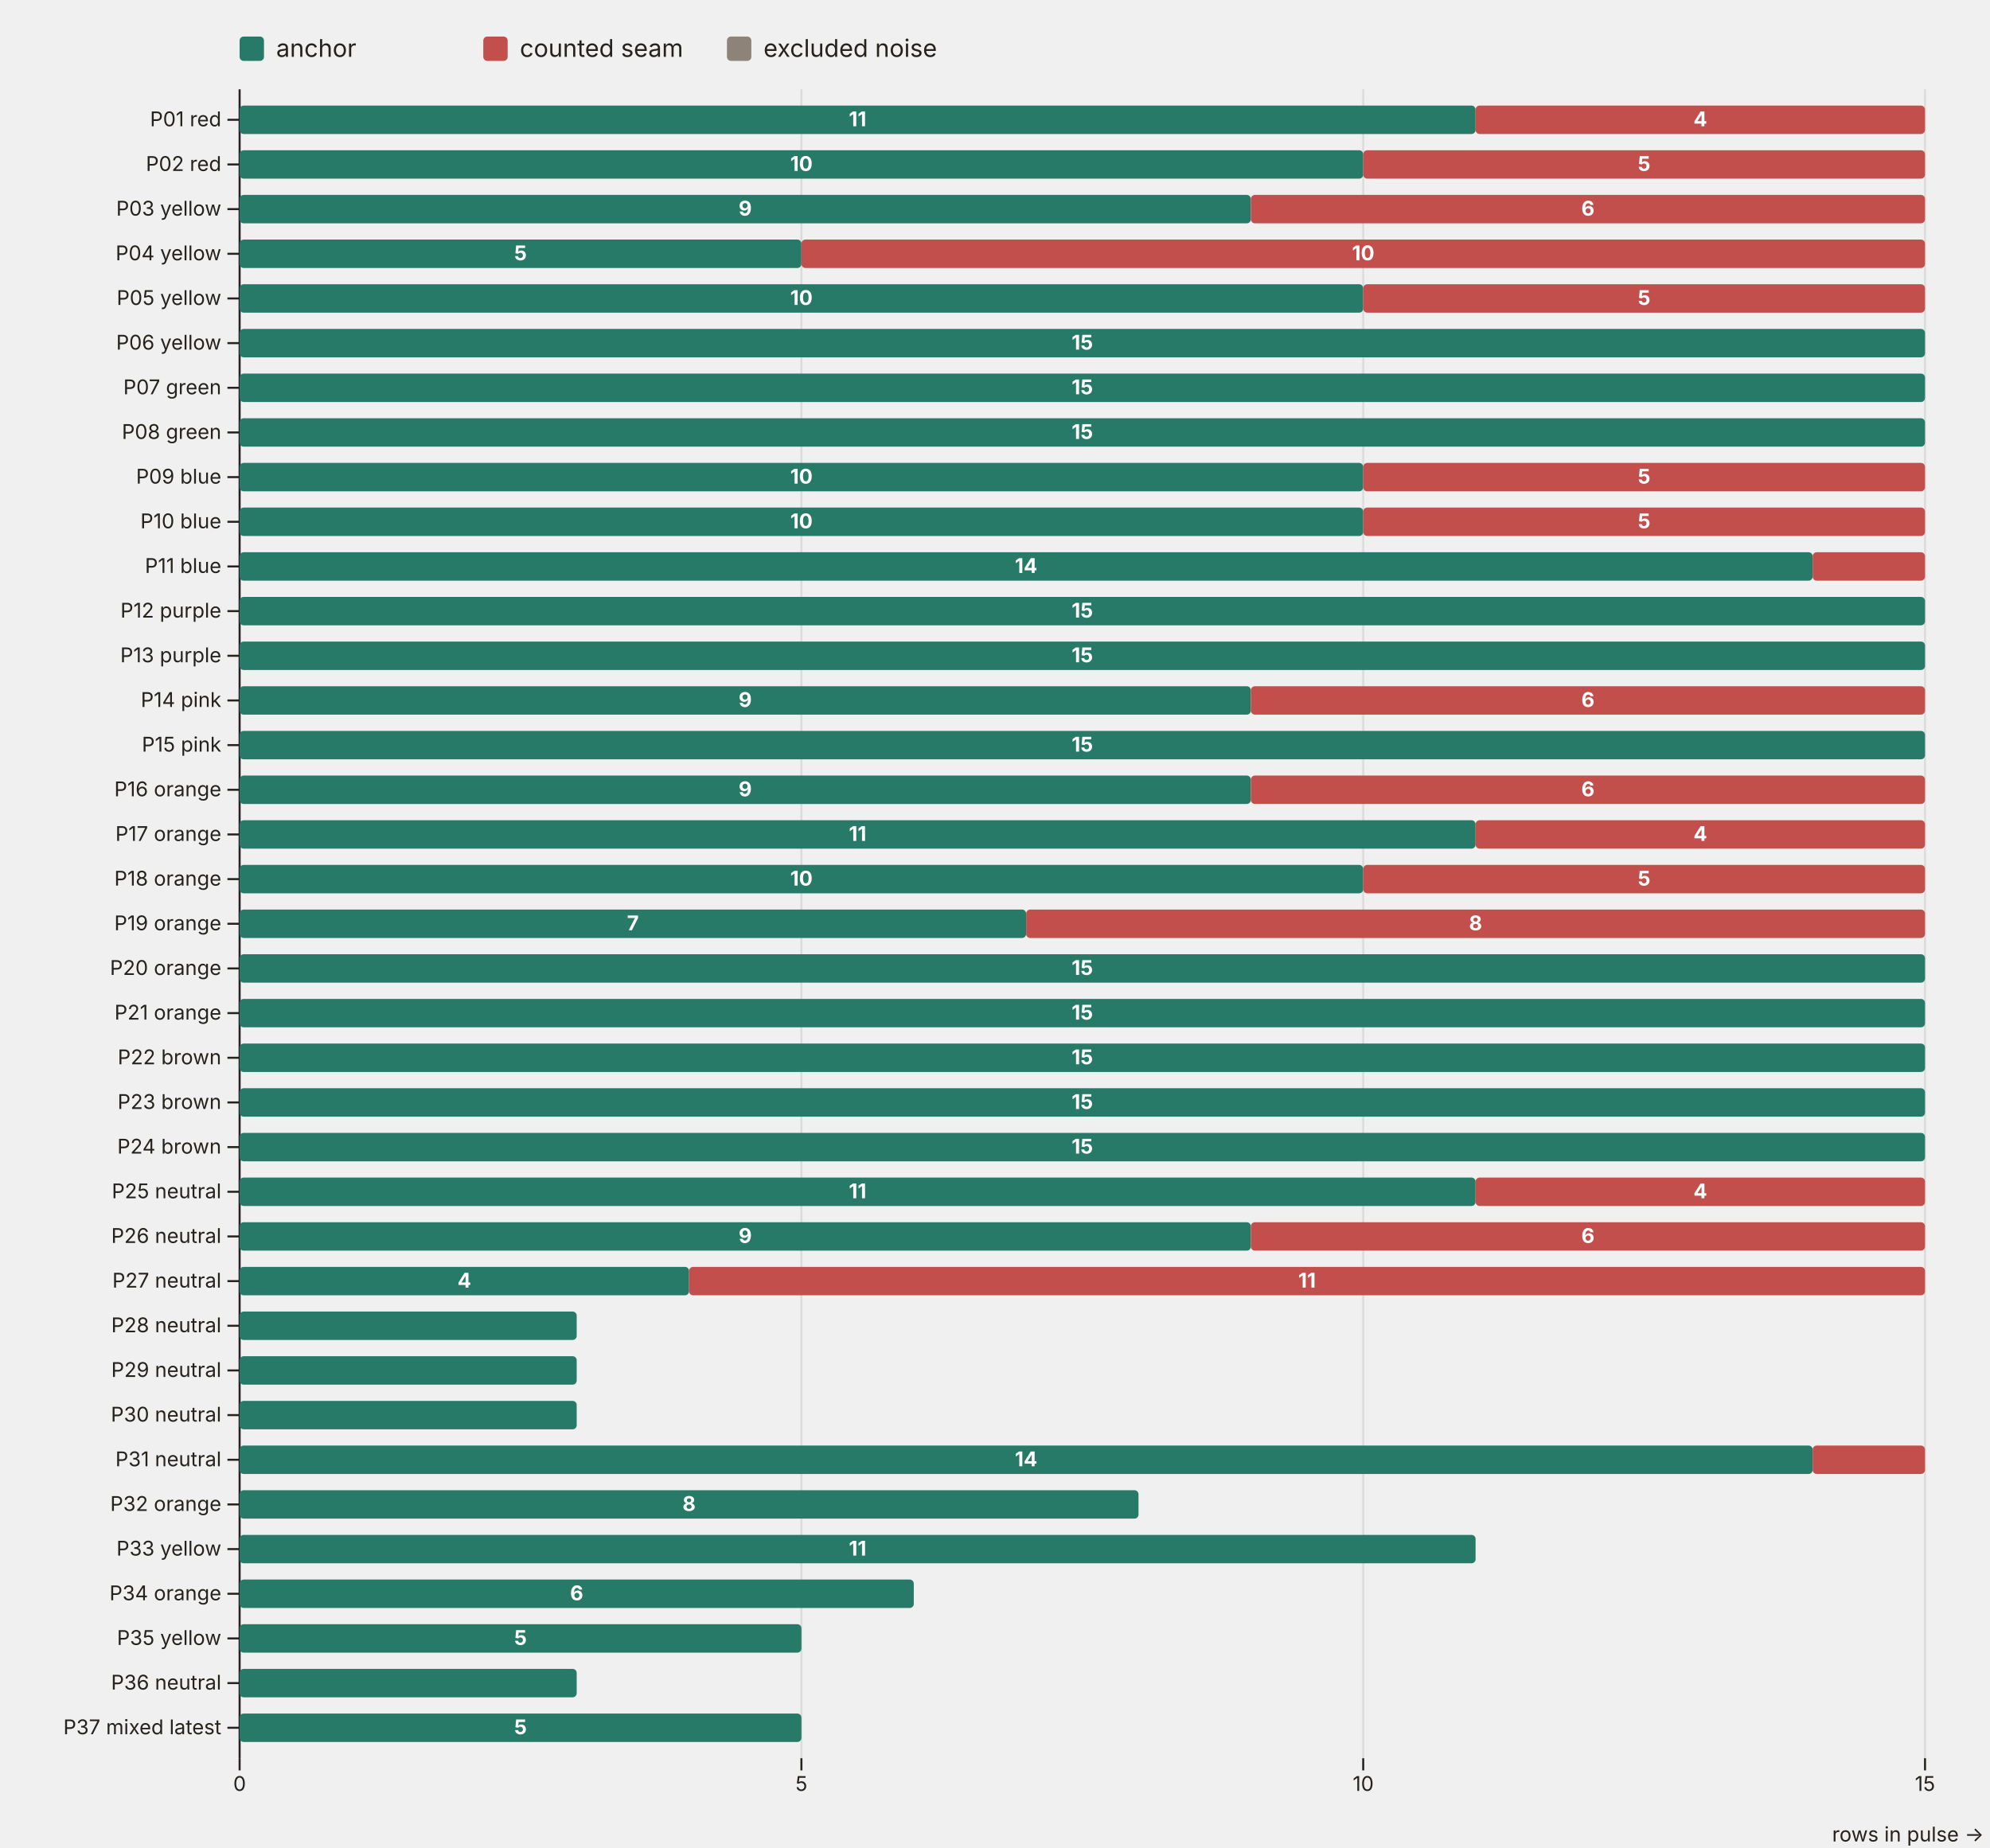
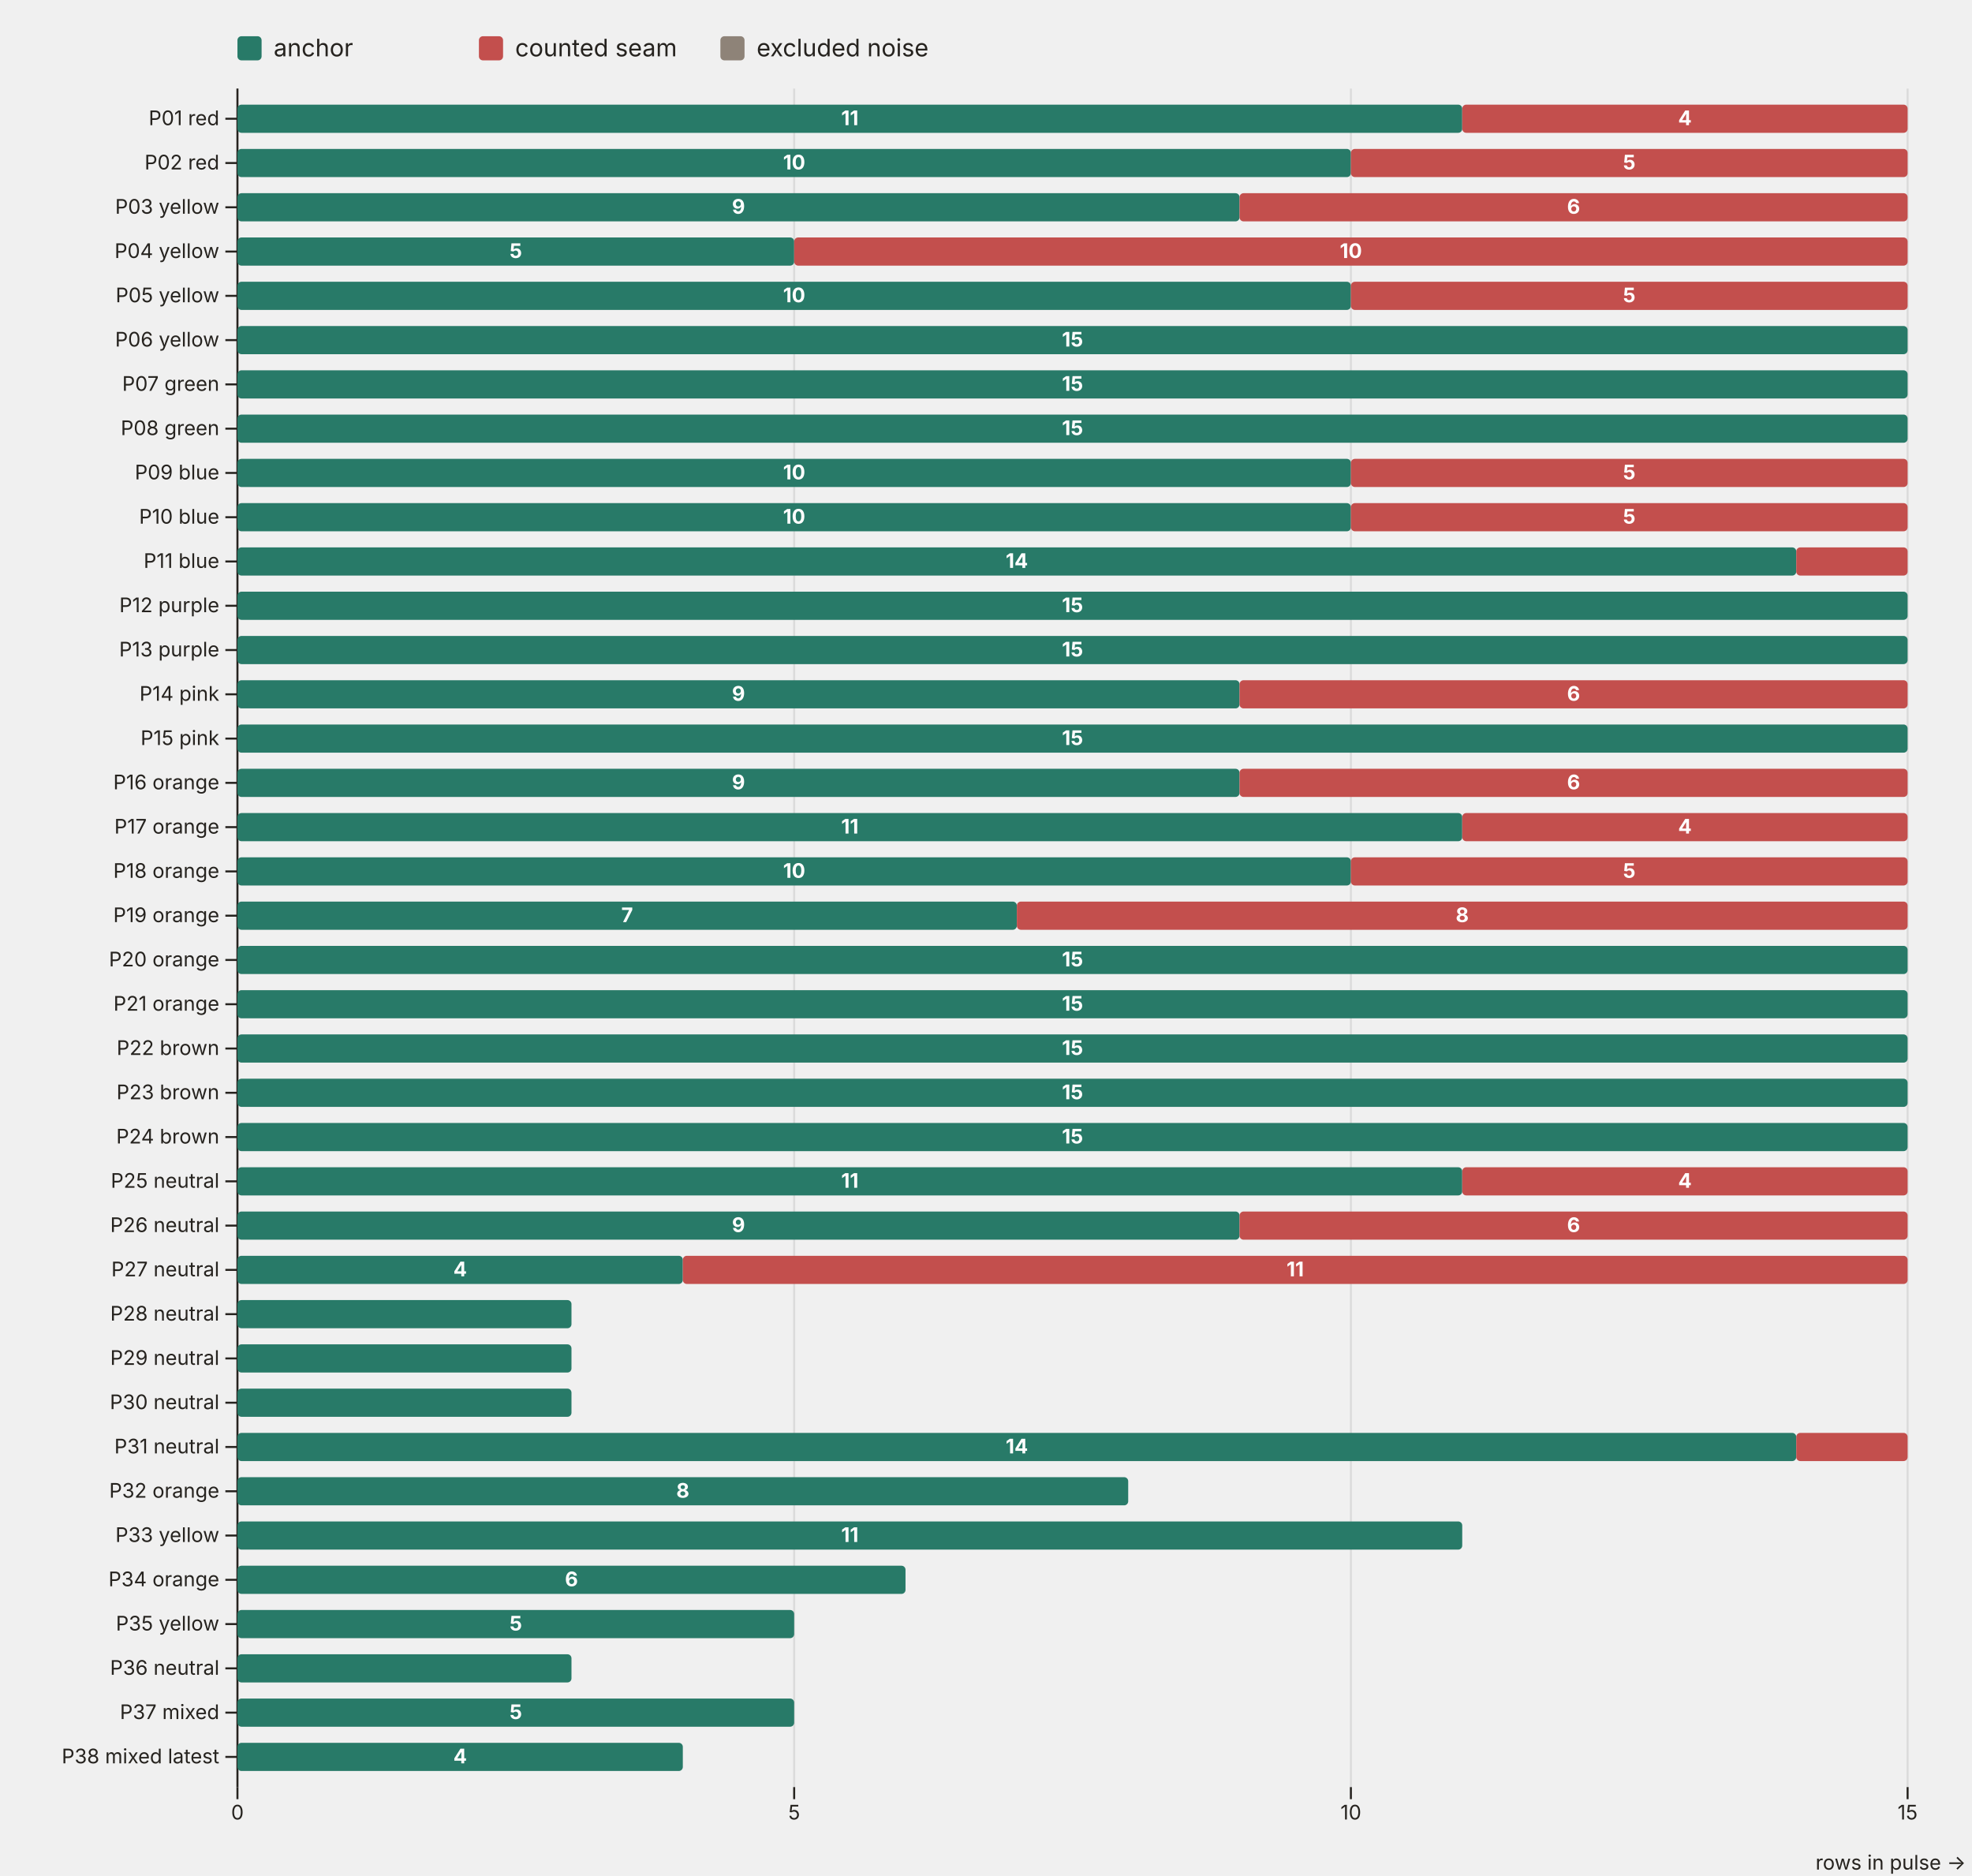
- <svg xmlns="http://www.w3.org/2000/svg" class="huey-eval-pulse-stack" fill="currentColor" font-family="system-ui, sans-serif" font-size="10" text-anchor="middle" width="980" height="910" viewBox="0 0 980 910" style="background: rgb(246, 245, 242); color: rgb(38, 35, 31); font-family: Inter, Arial, sans-serif;" role="img" aria-labelledby="title desc">
+ <svg xmlns="http://www.w3.org/2000/svg" class="huey-eval-pulse-stack" fill="currentColor" font-family="system-ui, sans-serif" font-size="10" text-anchor="middle" width="980" height="932" viewBox="0 0 980 932" style="background: rgb(246, 245, 242); color: rgb(38, 35, 31); font-family: Inter, Arial, sans-serif;" role="img" aria-labelledby="title desc">
  <style>:where(.huey-eval-pulse-stack) {
  --plot-background: white;
  display: block;
  height: auto;
  height: intrinsic;
  max-width: 100%;
}
:where(.huey-eval-pulse-stack text),
:where(.huey-eval-pulse-stack tspan) {
  white-space: pre;
}</style>
  <g aria-label="y-axis tick" aria-hidden="true" fill="none" stroke="currentColor" transform="translate(0,10)">
    <path transform="translate(118,49)" d="M0,0L-6,0" />
    <path transform="translate(118,71)" d="M0,0L-6,0" />
    <path transform="translate(118,93)" d="M0,0L-6,0" />
    <path transform="translate(118,115)" d="M0,0L-6,0" />
    <path transform="translate(118,137)" d="M0,0L-6,0" />
    <path transform="translate(118,159)" d="M0,0L-6,0" />
    <path transform="translate(118,181)" d="M0,0L-6,0" />
    <path transform="translate(118,203)" d="M0,0L-6,0" />
    <path transform="translate(118,225)" d="M0,0L-6,0" />
    <path transform="translate(118,247)" d="M0,0L-6,0" />
    <path transform="translate(118,269)" d="M0,0L-6,0" />
    <path transform="translate(118,291)" d="M0,0L-6,0" />
    <path transform="translate(118,313)" d="M0,0L-6,0" />
    <path transform="translate(118,335)" d="M0,0L-6,0" />
    <path transform="translate(118,357)" d="M0,0L-6,0" />
    <path transform="translate(118,379)" d="M0,0L-6,0" />
    <path transform="translate(118,401)" d="M0,0L-6,0" />
    <path transform="translate(118,423)" d="M0,0L-6,0" />
    <path transform="translate(118,445)" d="M0,0L-6,0" />
    <path transform="translate(118,467)" d="M0,0L-6,0" />
    <path transform="translate(118,489)" d="M0,0L-6,0" />
    <path transform="translate(118,511)" d="M0,0L-6,0" />
    <path transform="translate(118,533)" d="M0,0L-6,0" />
    <path transform="translate(118,555)" d="M0,0L-6,0" />
    <path transform="translate(118,577)" d="M0,0L-6,0" />
    <path transform="translate(118,599)" d="M0,0L-6,0" />
    <path transform="translate(118,621)" d="M0,0L-6,0" />
    <path transform="translate(118,643)" d="M0,0L-6,0" />
    <path transform="translate(118,665)" d="M0,0L-6,0" />
    <path transform="translate(118,687)" d="M0,0L-6,0" />
    <path transform="translate(118,709)" d="M0,0L-6,0" />
    <path transform="translate(118,731)" d="M0,0L-6,0" />
    <path transform="translate(118,753)" d="M0,0L-6,0" />
    <path transform="translate(118,775)" d="M0,0L-6,0" />
    <path transform="translate(118,797)" d="M0,0L-6,0" />
    <path transform="translate(118,819)" d="M0,0L-6,0" />
    <path transform="translate(118,841)" d="M0,0L-6,0" />
+     <path transform="translate(118,863)" d="M0,0L-6,0" />
  </g>
  <g aria-label="y-axis tick label" text-anchor="end" transform="translate(-9,10)">
    <text y="0.32em" transform="translate(118,49)">P01 red</text>
    <text y="0.32em" transform="translate(118,71)">P02 red</text>
    <text y="0.32em" transform="translate(118,93)">P03 yellow</text>
    <text y="0.32em" transform="translate(118,115)">P04 yellow</text>
    <text y="0.32em" transform="translate(118,137)">P05 yellow</text>
    <text y="0.32em" transform="translate(118,159)">P06 yellow</text>
    <text y="0.32em" transform="translate(118,181)">P07 green</text>
    <text y="0.32em" transform="translate(118,203)">P08 green</text>
    <text y="0.32em" transform="translate(118,225)">P09 blue</text>
    <text y="0.32em" transform="translate(118,247)">P10 blue</text>
    <text y="0.32em" transform="translate(118,269)">P11 blue</text>
    <text y="0.32em" transform="translate(118,291)">P12 purple</text>
    <text y="0.32em" transform="translate(118,313)">P13 purple</text>
    <text y="0.32em" transform="translate(118,335)">P14 pink</text>
    <text y="0.32em" transform="translate(118,357)">P15 pink</text>
    <text y="0.32em" transform="translate(118,379)">P16 orange</text>
    <text y="0.32em" transform="translate(118,401)">P17 orange</text>
    <text y="0.32em" transform="translate(118,423)">P18 orange</text>
    <text y="0.32em" transform="translate(118,445)">P19 orange</text>
    <text y="0.32em" transform="translate(118,467)">P20 orange</text>
    <text y="0.32em" transform="translate(118,489)">P21 orange</text>
    <text y="0.32em" transform="translate(118,511)">P22 brown</text>
    <text y="0.32em" transform="translate(118,533)">P23 brown</text>
    <text y="0.32em" transform="translate(118,555)">P24 brown</text>
    <text y="0.32em" transform="translate(118,577)">P25 neutral</text>
    <text y="0.32em" transform="translate(118,599)">P26 neutral</text>
    <text y="0.32em" transform="translate(118,621)">P27 neutral</text>
    <text y="0.32em" transform="translate(118,643)">P28 neutral</text>
    <text y="0.32em" transform="translate(118,665)">P29 neutral</text>
    <text y="0.32em" transform="translate(118,687)">P30 neutral</text>
    <text y="0.32em" transform="translate(118,709)">P31 neutral</text>
    <text y="0.32em" transform="translate(118,731)">P32 orange</text>
    <text y="0.32em" transform="translate(118,753)">P33 yellow</text>
    <text y="0.32em" transform="translate(118,775)">P34 orange</text>
    <text y="0.32em" transform="translate(118,797)">P35 yellow</text>
    <text y="0.32em" transform="translate(118,819)">P36 neutral</text>
-     <text y="0.32em" transform="translate(118,841)">P37 mixed latest</text>
+     <text y="0.32em" transform="translate(118,841)">P37 mixed</text>
+     <text y="0.32em" transform="translate(118,863)">P38 mixed latest</text>
  </g>
  <g aria-label="x-grid" aria-hidden="true" stroke="currentColor" stroke-opacity="0.1">
-     <line x1="118" x2="118" y1="44" y2="866" />
-     <line x1="394.667" x2="394.667" y1="44" y2="866" />
-     <line x1="671.333" x2="671.333" y1="44" y2="866" />
-     <line x1="948" x2="948" y1="44" y2="866" />
+     <line x1="118" x2="118" y1="44" y2="888" />
+     <line x1="394.667" x2="394.667" y1="44" y2="888" />
+     <line x1="671.333" x2="671.333" y1="44" y2="888" />
+     <line x1="948" x2="948" y1="44" y2="888" />
  </g>
  <g aria-label="x-axis tick" aria-hidden="true" fill="none" stroke="currentColor">
-     <path transform="translate(118,866)" d="M0,0L0,6" />
-     <path transform="translate(394.6667,866)" d="M0,0L0,6" />
-     <path transform="translate(671.3333,866)" d="M0,0L0,6" />
-     <path transform="translate(948,866)" d="M0,0L0,6" />
+     <path transform="translate(118,888)" d="M0,0L0,6" />
+     <path transform="translate(394.6667,888)" d="M0,0L0,6" />
+     <path transform="translate(671.3333,888)" d="M0,0L0,6" />
+     <path transform="translate(948,888)" d="M0,0L0,6" />
  </g>
  <g aria-label="x-axis tick label" font-variant="tabular-nums" transform="translate(0,9)">
-     <text y="0.71em" transform="translate(118,866)">0</text>
-     <text y="0.71em" transform="translate(394.6667,866)">5</text>
-     <text y="0.71em" transform="translate(671.3333,866)">10</text>
-     <text y="0.71em" transform="translate(948,866)">15</text>
+     <text y="0.71em" transform="translate(118,888)">0</text>
+     <text y="0.71em" transform="translate(394.6667,888)">5</text>
+     <text y="0.71em" transform="translate(671.3333,888)">10</text>
+     <text y="0.71em" transform="translate(948,888)">15</text>
  </g>
  <g aria-label="x-axis label" text-anchor="end" transform="translate(29,41)">
-     <text transform="translate(948,866)">rows in pulse →</text>
+     <text transform="translate(948,888)">rows in pulse →</text>
  </g>
  <g aria-label="rule" stroke="currentColor">
-     <line x1="118" x2="118" y1="44" y2="866" />
+     <line x1="118" x2="118" y1="44" y2="888" />
  </g>
  <g aria-label="rect">
    <rect x="118" y="52" width="608.667" height="14" rx="2" fill="#287a68" />
    <rect x="726.667" y="52" width="221.333" height="14" rx="2" fill="#c34f4d" />
    <rect x="948" y="52" width="0" height="14" rx="2" fill="#8e8378" />
    <rect x="118" y="74" width="553.333" height="14" rx="2" fill="#287a68" />
    <rect x="671.333" y="74" width="276.667" height="14" rx="2" fill="#c34f4d" />
    <rect x="948" y="74" width="0" height="14" rx="2" fill="#8e8378" />
    <rect x="118" y="96" width="498" height="14" rx="2" fill="#287a68" />
    <rect x="616" y="96" width="332" height="14" rx="2" fill="#c34f4d" />
    <rect x="948" y="96" width="0" height="14" rx="2" fill="#8e8378" />
    <rect x="118" y="118" width="276.667" height="14" rx="2" fill="#287a68" />
    <rect x="394.667" y="118" width="553.333" height="14" rx="2" fill="#c34f4d" />
    <rect x="948" y="118" width="0" height="14" rx="2" fill="#8e8378" />
    <rect x="118" y="140" width="553.333" height="14" rx="2" fill="#287a68" />
    <rect x="671.333" y="140" width="276.667" height="14" rx="2" fill="#c34f4d" />
    <rect x="948" y="140" width="0" height="14" rx="2" fill="#8e8378" />
    <rect x="118" y="162" width="830" height="14" rx="2" fill="#287a68" />
    <rect x="948" y="162" width="0" height="14" rx="2" fill="#c34f4d" />
    <rect x="948" y="162" width="0" height="14" rx="2" fill="#8e8378" />
    <rect x="118" y="184" width="830" height="14" rx="2" fill="#287a68" />
    <rect x="948" y="184" width="0" height="14" rx="2" fill="#c34f4d" />
    <rect x="948" y="184" width="0" height="14" rx="2" fill="#8e8378" />
    <rect x="118" y="206" width="830" height="14" rx="2" fill="#287a68" />
    <rect x="948" y="206" width="0" height="14" rx="2" fill="#c34f4d" />
    <rect x="948" y="206" width="0" height="14" rx="2" fill="#8e8378" />
    <rect x="118" y="228" width="553.333" height="14" rx="2" fill="#287a68" />
    <rect x="671.333" y="228" width="276.667" height="14" rx="2" fill="#c34f4d" />
    <rect x="948" y="228" width="0" height="14" rx="2" fill="#8e8378" />
    <rect x="118" y="250" width="553.333" height="14" rx="2" fill="#287a68" />
    <rect x="671.333" y="250" width="276.667" height="14" rx="2" fill="#c34f4d" />
    <rect x="948" y="250" width="0" height="14" rx="2" fill="#8e8378" />
    <rect x="118" y="272" width="774.667" height="14" rx="2" fill="#287a68" />
    <rect x="892.667" y="272" width="55.333" height="14" rx="2" fill="#c34f4d" />
    <rect x="948" y="272" width="0" height="14" rx="2" fill="#8e8378" />
    <rect x="118" y="294" width="830" height="14" rx="2" fill="#287a68" />
    <rect x="948" y="294" width="0" height="14" rx="2" fill="#c34f4d" />
    <rect x="948" y="294" width="0" height="14" rx="2" fill="#8e8378" />
    <rect x="118" y="316" width="830" height="14" rx="2" fill="#287a68" />
    <rect x="948" y="316" width="0" height="14" rx="2" fill="#c34f4d" />
    <rect x="948" y="316" width="0" height="14" rx="2" fill="#8e8378" />
    <rect x="118" y="338" width="498" height="14" rx="2" fill="#287a68" />
    <rect x="616" y="338" width="332" height="14" rx="2" fill="#c34f4d" />
    <rect x="948" y="338" width="0" height="14" rx="2" fill="#8e8378" />
    <rect x="118" y="360" width="830" height="14" rx="2" fill="#287a68" />
    <rect x="948" y="360" width="0" height="14" rx="2" fill="#c34f4d" />
    <rect x="948" y="360" width="0" height="14" rx="2" fill="#8e8378" />
    <rect x="118" y="382" width="498" height="14" rx="2" fill="#287a68" />
    <rect x="616" y="382" width="332" height="14" rx="2" fill="#c34f4d" />
    <rect x="948" y="382" width="0" height="14" rx="2" fill="#8e8378" />
    <rect x="118" y="404" width="608.667" height="14" rx="2" fill="#287a68" />
    <rect x="726.667" y="404" width="221.333" height="14" rx="2" fill="#c34f4d" />
    <rect x="948" y="404" width="0" height="14" rx="2" fill="#8e8378" />
    <rect x="118" y="426" width="553.333" height="14" rx="2" fill="#287a68" />
    <rect x="671.333" y="426" width="276.667" height="14" rx="2" fill="#c34f4d" />
    <rect x="948" y="426" width="0" height="14" rx="2" fill="#8e8378" />
    <rect x="118" y="448" width="387.333" height="14" rx="2" fill="#287a68" />
    <rect x="505.333" y="448" width="442.667" height="14" rx="2" fill="#c34f4d" />
    <rect x="948" y="448" width="0" height="14" rx="2" fill="#8e8378" />
    <rect x="118" y="470" width="830" height="14" rx="2" fill="#287a68" />
    <rect x="948" y="470" width="0" height="14" rx="2" fill="#c34f4d" />
    <rect x="948" y="470" width="0" height="14" rx="2" fill="#8e8378" />
    <rect x="118" y="492" width="830" height="14" rx="2" fill="#287a68" />
    <rect x="948" y="492" width="0" height="14" rx="2" fill="#c34f4d" />
    <rect x="948" y="492" width="0" height="14" rx="2" fill="#8e8378" />
    <rect x="118" y="514" width="830" height="14" rx="2" fill="#287a68" />
    <rect x="948" y="514" width="0" height="14" rx="2" fill="#c34f4d" />
    <rect x="948" y="514" width="0" height="14" rx="2" fill="#8e8378" />
    <rect x="118" y="536" width="830" height="14" rx="2" fill="#287a68" />
    <rect x="948" y="536" width="0" height="14" rx="2" fill="#c34f4d" />
    <rect x="948" y="536" width="0" height="14" rx="2" fill="#8e8378" />
    <rect x="118" y="558" width="830" height="14" rx="2" fill="#287a68" />
    <rect x="948" y="558" width="0" height="14" rx="2" fill="#c34f4d" />
    <rect x="948" y="558" width="0" height="14" rx="2" fill="#8e8378" />
    <rect x="118" y="580" width="608.667" height="14" rx="2" fill="#287a68" />
    <rect x="726.667" y="580" width="221.333" height="14" rx="2" fill="#c34f4d" />
    <rect x="948" y="580" width="0" height="14" rx="2" fill="#8e8378" />
    <rect x="118" y="602" width="498" height="14" rx="2" fill="#287a68" />
    <rect x="616" y="602" width="332" height="14" rx="2" fill="#c34f4d" />
    <rect x="948" y="602" width="0" height="14" rx="2" fill="#8e8378" />
    <rect x="118" y="624" width="221.333" height="14" rx="2" fill="#287a68" />
    <rect x="339.333" y="624" width="608.667" height="14" rx="2" fill="#c34f4d" />
    <rect x="948" y="624" width="0" height="14" rx="2" fill="#8e8378" />
    <rect x="118" y="646" width="166" height="14" rx="2" fill="#287a68" />
    <rect x="284" y="646" width="0" height="14" rx="2" fill="#c34f4d" />
    <rect x="284" y="646" width="0" height="14" rx="2" fill="#8e8378" />
    <rect x="118" y="668" width="166" height="14" rx="2" fill="#287a68" />
    <rect x="284" y="668" width="0" height="14" rx="2" fill="#c34f4d" />
    <rect x="284" y="668" width="0" height="14" rx="2" fill="#8e8378" />
    <rect x="118" y="690" width="166" height="14" rx="2" fill="#287a68" />
    <rect x="284" y="690" width="0" height="14" rx="2" fill="#c34f4d" />
    <rect x="284" y="690" width="0" height="14" rx="2" fill="#8e8378" />
    <rect x="118" y="712" width="774.667" height="14" rx="2" fill="#287a68" />
    <rect x="892.667" y="712" width="55.333" height="14" rx="2" fill="#c34f4d" />
    <rect x="948" y="712" width="0" height="14" rx="2" fill="#8e8378" />
    <rect x="118" y="734" width="442.667" height="14" rx="2" fill="#287a68" />
    <rect x="560.667" y="734" width="0" height="14" rx="2" fill="#c34f4d" />
    <rect x="560.667" y="734" width="0" height="14" rx="2" fill="#8e8378" />
    <rect x="118" y="756" width="608.667" height="14" rx="2" fill="#287a68" />
    <rect x="726.667" y="756" width="0" height="14" rx="2" fill="#c34f4d" />
    <rect x="726.667" y="756" width="0" height="14" rx="2" fill="#8e8378" />
    <rect x="118" y="778" width="332" height="14" rx="2" fill="#287a68" />
    <rect x="450" y="778" width="0" height="14" rx="2" fill="#c34f4d" />
    <rect x="450" y="778" width="0" height="14" rx="2" fill="#8e8378" />
    <rect x="118" y="800" width="276.667" height="14" rx="2" fill="#287a68" />
    <rect x="394.667" y="800" width="0" height="14" rx="2" fill="#c34f4d" />
    <rect x="394.667" y="800" width="0" height="14" rx="2" fill="#8e8378" />
    <rect x="118" y="822" width="166" height="14" rx="2" fill="#287a68" />
    <rect x="284" y="822" width="0" height="14" rx="2" fill="#c34f4d" />
    <rect x="284" y="822" width="0" height="14" rx="2" fill="#8e8378" />
    <rect x="118" y="844" width="276.667" height="14" rx="2" fill="#287a68" />
    <rect x="394.667" y="844" width="0" height="14" rx="2" fill="#c34f4d" />
    <rect x="394.667" y="844" width="0" height="14" rx="2" fill="#8e8378" />
+     <rect x="118" y="866" width="221.333" height="14" rx="2" fill="#287a68" />
+     <rect x="339.333" y="866" width="0" height="14" rx="2" fill="#c34f4d" />
+     <rect x="339.333" y="866" width="0" height="14" rx="2" fill="#8e8378" />
  </g>
  <g aria-label="text" fill="white" font-size="10" font-variant="tabular-nums" font-weight="700" transform="translate(0,10)">
    <text y="0.32em" transform="translate(422.3333,49)">11</text>
    <text y="0.32em" transform="translate(837.3333,49)">4</text>
    <text y="0.32em" transform="translate(394.6667,71)">10</text>
    <text y="0.32em" transform="translate(809.6667,71)">5</text>
    <text y="0.32em" transform="translate(367,93)">9</text>
    <text y="0.32em" transform="translate(782,93)">6</text>
    <text y="0.32em" transform="translate(256.3333,115)">5</text>
    <text y="0.32em" transform="translate(671.3333,115)">10</text>
    <text y="0.32em" transform="translate(394.6667,137)">10</text>
    <text y="0.32em" transform="translate(809.6667,137)">5</text>
    <text y="0.32em" transform="translate(533,159)">15</text>
    <text y="0.32em" transform="translate(533,181)">15</text>
    <text y="0.32em" transform="translate(533,203)">15</text>
    <text y="0.32em" transform="translate(394.6667,225)">10</text>
    <text y="0.32em" transform="translate(809.6667,225)">5</text>
    <text y="0.32em" transform="translate(394.6667,247)">10</text>
    <text y="0.32em" transform="translate(809.6667,247)">5</text>
    <text y="0.32em" transform="translate(505.3333,269)">14</text>
    <text y="0.32em" transform="translate(533,291)">15</text>
    <text y="0.32em" transform="translate(533,313)">15</text>
    <text y="0.32em" transform="translate(367,335)">9</text>
    <text y="0.32em" transform="translate(782,335)">6</text>
    <text y="0.32em" transform="translate(533,357)">15</text>
    <text y="0.32em" transform="translate(367,379)">9</text>
    <text y="0.32em" transform="translate(782,379)">6</text>
    <text y="0.32em" transform="translate(422.3333,401)">11</text>
    <text y="0.32em" transform="translate(837.3333,401)">4</text>
    <text y="0.32em" transform="translate(394.6667,423)">10</text>
    <text y="0.32em" transform="translate(809.6667,423)">5</text>
    <text y="0.32em" transform="translate(311.6667,445)">7</text>
    <text y="0.32em" transform="translate(726.6667,445)">8</text>
    <text y="0.32em" transform="translate(533,467)">15</text>
    <text y="0.32em" transform="translate(533,489)">15</text>
    <text y="0.32em" transform="translate(533,511)">15</text>
    <text y="0.32em" transform="translate(533,533)">15</text>
    <text y="0.32em" transform="translate(533,555)">15</text>
    <text y="0.32em" transform="translate(422.3333,577)">11</text>
    <text y="0.32em" transform="translate(837.3333,577)">4</text>
    <text y="0.32em" transform="translate(367,599)">9</text>
    <text y="0.32em" transform="translate(782,599)">6</text>
    <text y="0.32em" transform="translate(228.6667,621)">4</text>
    <text y="0.32em" transform="translate(643.6667,621)">11</text>
    <text y="0.32em" transform="translate(505.3333,709)">14</text>
    <text y="0.32em" transform="translate(339.3333,731)">8</text>
    <text y="0.32em" transform="translate(422.3333,753)">11</text>
    <text y="0.32em" transform="translate(284,775)">6</text>
    <text y="0.32em" transform="translate(256.3333,797)">5</text>
    <text y="0.32em" transform="translate(256.3333,841)">5</text>
+     <text y="0.32em" transform="translate(228.6667,863)">4</text>
  </g>
  <g aria-label="legend" transform="translate(118 18)">
    <rect x="0" y="0" width="12" height="12" rx="2" fill="#287a68" />
    <text x="18" y="10" font-size="12" fill="#26231f" text-anchor="start">anchor</text>
    <rect x="120" y="0" width="12" height="12" rx="2" fill="#c34f4d" />
    <text x="138" y="10" font-size="12" fill="#26231f" text-anchor="start">counted seam</text>
    <rect x="240" y="0" width="12" height="12" rx="2" fill="#8e8378" />
    <text x="258" y="10" font-size="12" fill="#26231f" text-anchor="start">excluded noise</text>
  </g>
</svg>
